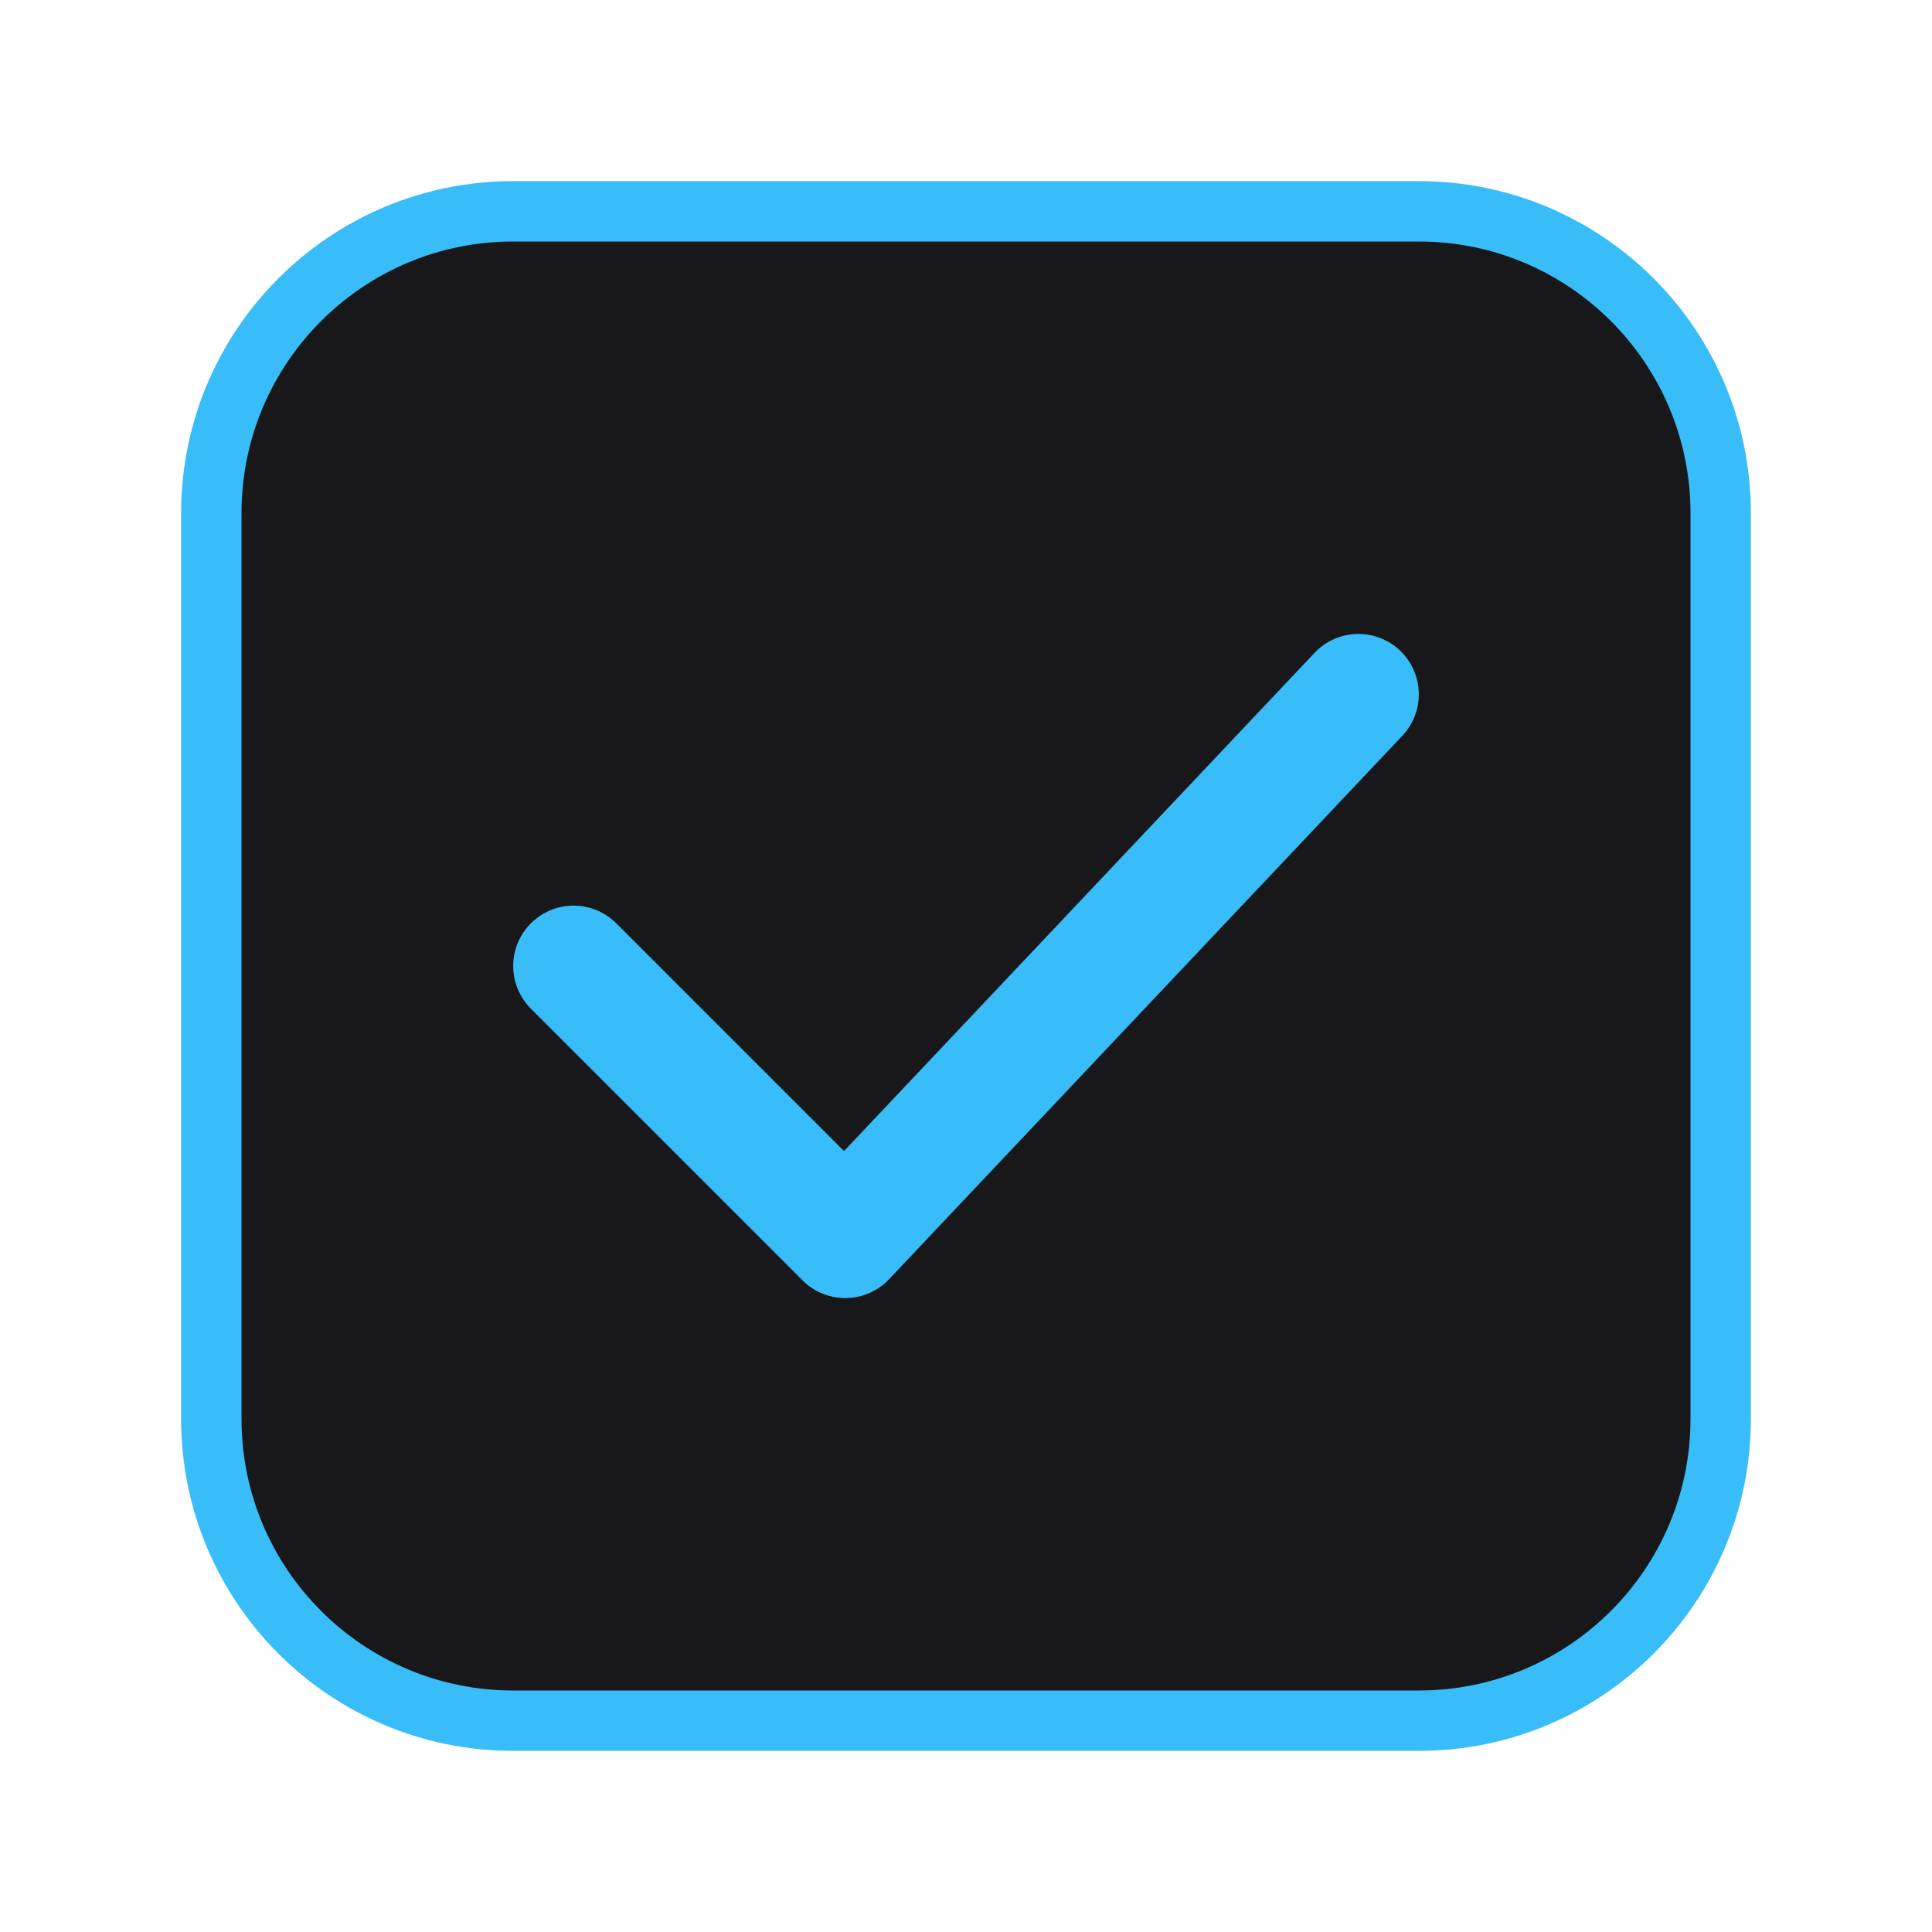
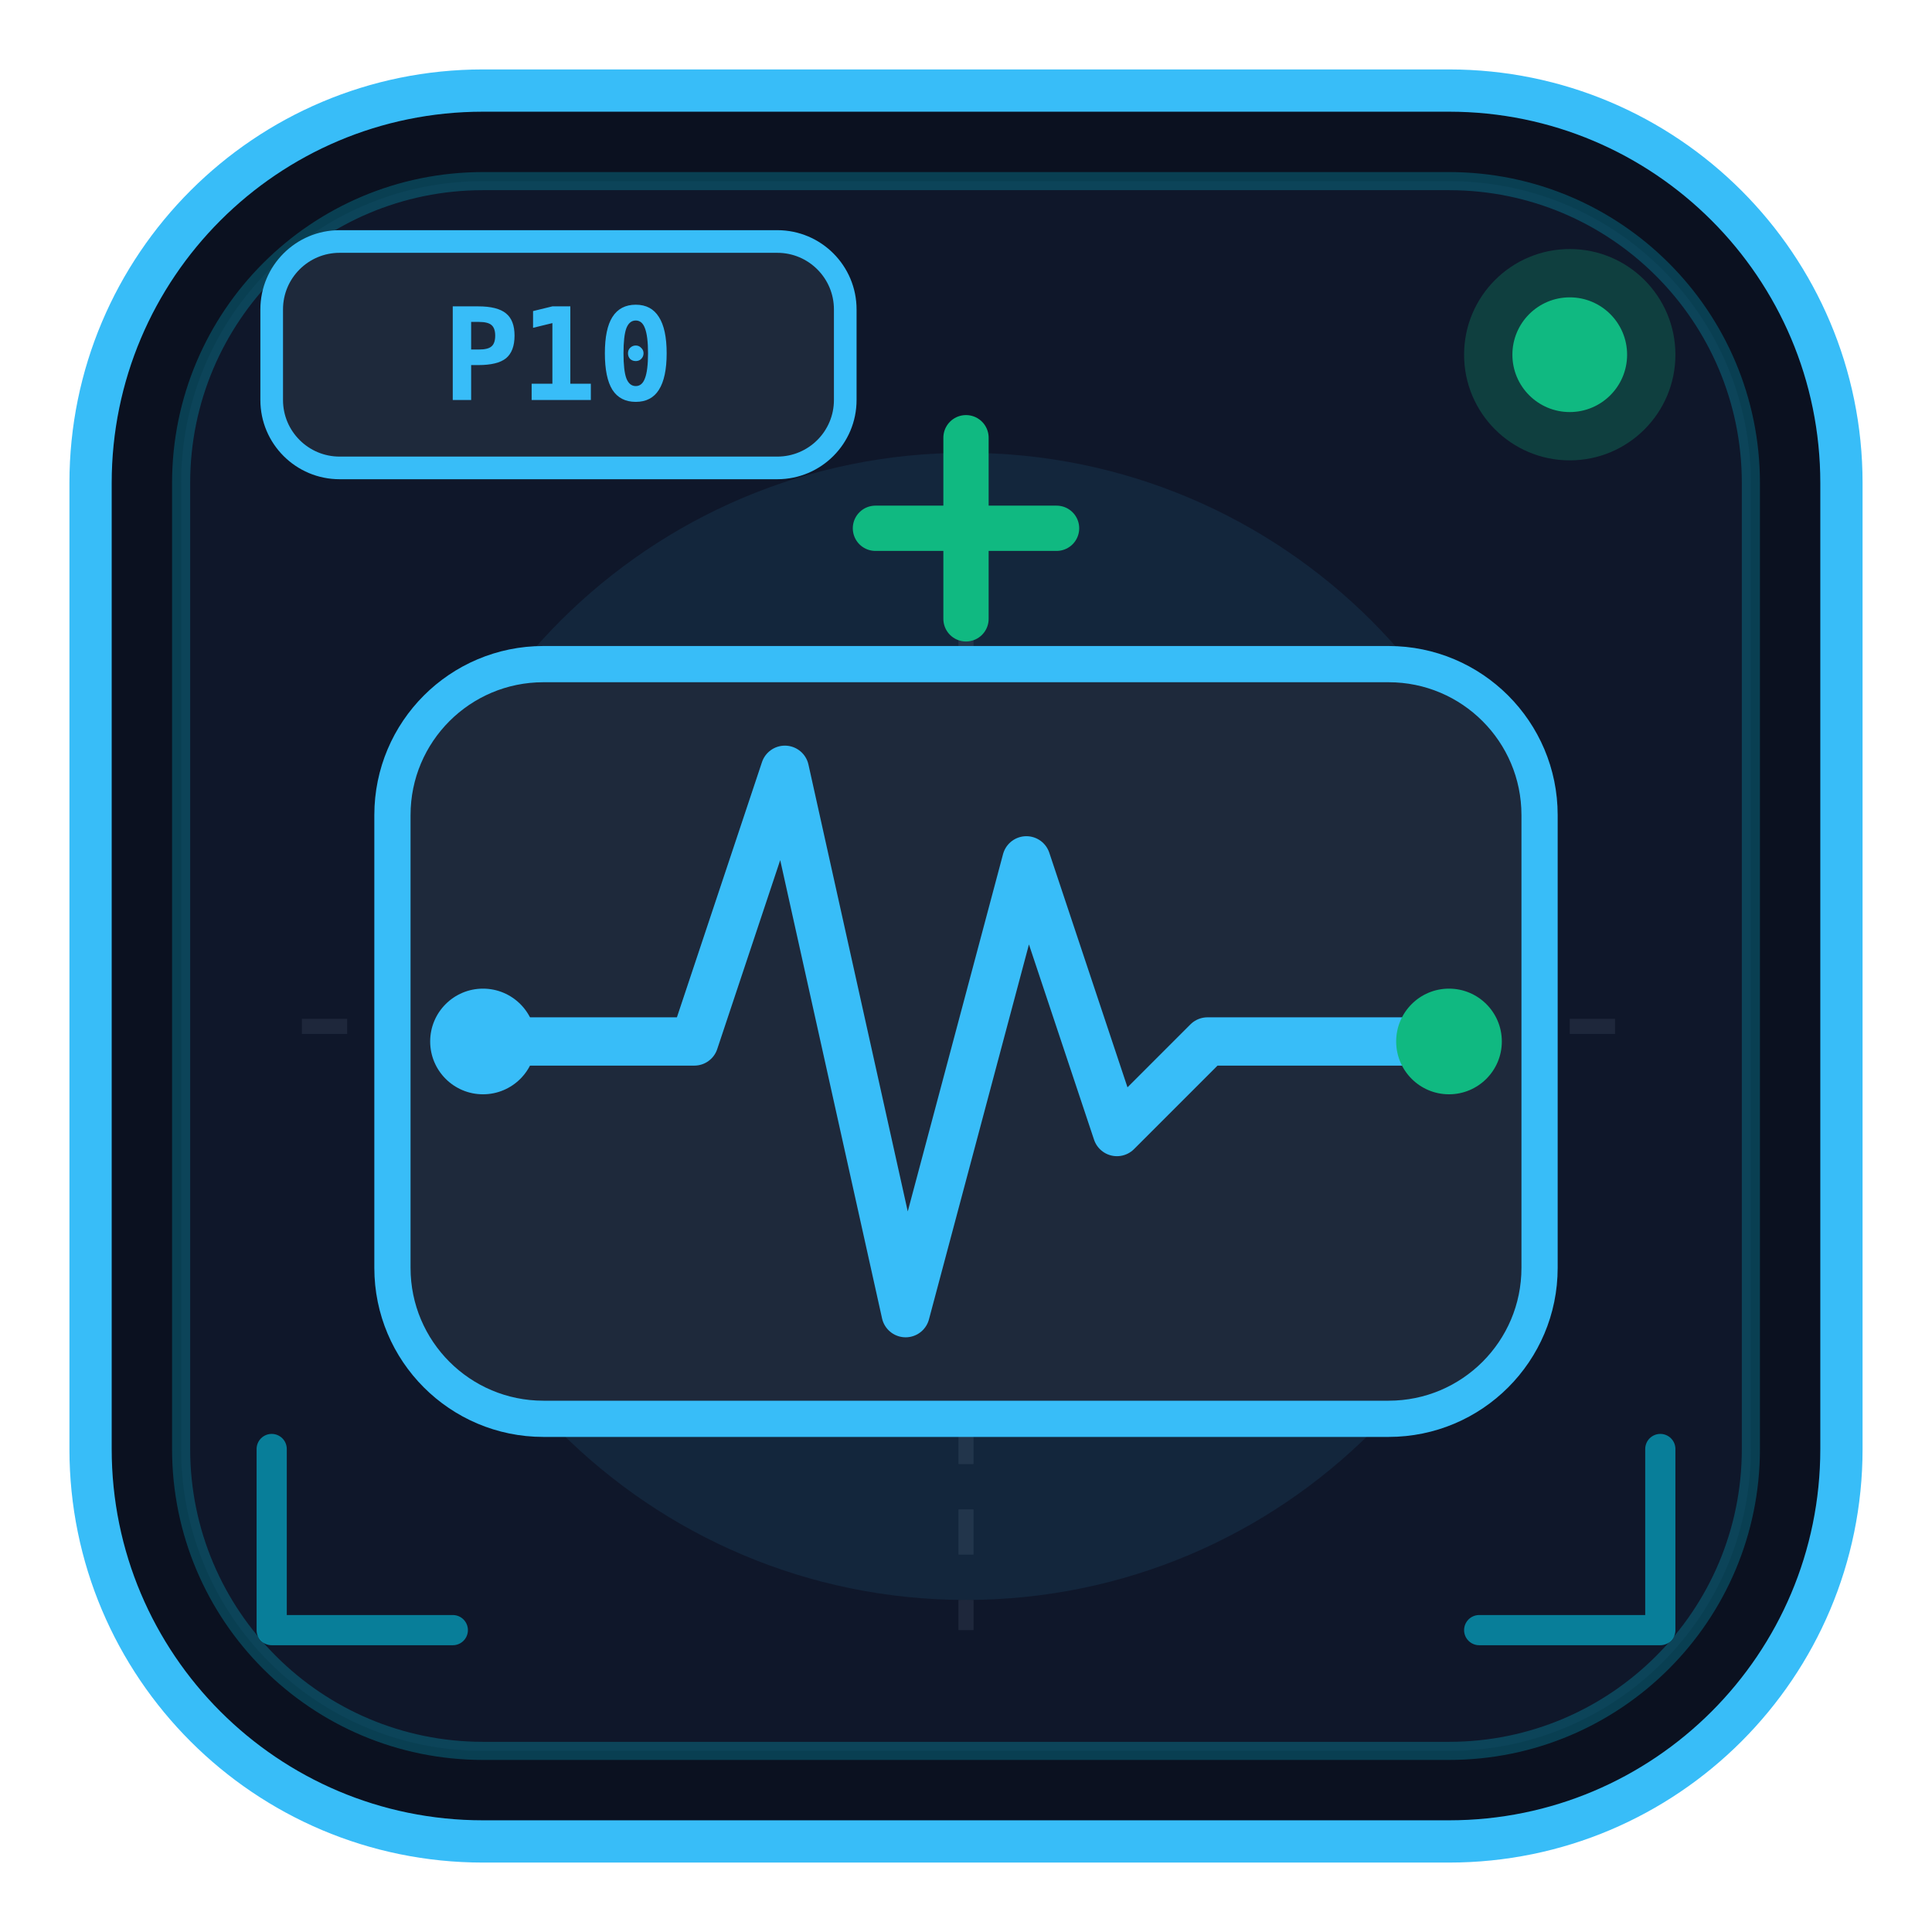
- <svg xmlns="http://www.w3.org/2000/svg" viewBox="0 0 128 128" width="128" height="128">
-   <rect x="14" y="14" width="100" height="100" rx="20" fill="#18181B" stroke="#38BDF8" stroke-width="4" />
-   <path d="M38 64 L56 82 L90 46" fill="none" stroke="#38BDF8" stroke-width="8" stroke-linecap="round" stroke-linejoin="round" />
+ <svg xmlns="http://www.w3.org/2000/svg" viewBox="0 0 128 128" width="128" height="128" fill="none">
+   <rect x="6" y="6" width="116" height="116" rx="26" fill="#0B1120" stroke="#38BDF8" stroke-width="2.8" />
+   <rect x="12" y="12" width="104" height="104" rx="20" fill="#0F172A" stroke="#06B6D4" stroke-opacity="0.28" stroke-width="1.2" />
+   <circle cx="64" cy="68" r="38" fill="#38BDF8" fill-opacity="0.09" />
+   <path d="M20 68 H108 M64 34 V108" stroke="#94A3B8" stroke-opacity="0.12" stroke-width="1" stroke-dasharray="3 3" />
+   <path d="M18 96 V108 H30 M98 108 H110 V96" stroke="#06B6D4" stroke-opacity="0.65" stroke-width="2" stroke-linecap="round" stroke-linejoin="round" />
+   <rect x="18" y="16" width="38" height="15" rx="4.5" fill="#1E293B" stroke="#38BDF8" stroke-width="1.5" />
+   <text x="37" y="26.5" text-anchor="middle" fill="#38BDF8" font-family="monospace" font-size="8.5" font-weight="bold">P10</text>
+   <circle cx="104" cy="23.5" r="7" fill="#10B981" fill-opacity="0.25" />
+   <circle cx="104" cy="23.5" r="3.8" fill="#10B981" />
+   <rect x="26" y="44" width="76" height="50" rx="10" fill="#1E293B" stroke="#38BDF8" stroke-width="2.4" />
+   <path d="M32 69 H46 L52 51 L60 87 L68 57 L74 75 L80 69 H96" stroke="#38BDF8" stroke-width="3.2" stroke-linecap="round" stroke-linejoin="round" />
+   <circle cx="32" cy="69" r="3.5" fill="#38BDF8" />
+   <circle cx="96" cy="69" r="3.5" fill="#10B981" />
+   <path d="M58 35 H70 M64 29 V41" stroke="#10B981" stroke-width="3" stroke-linecap="round" />
</svg>
